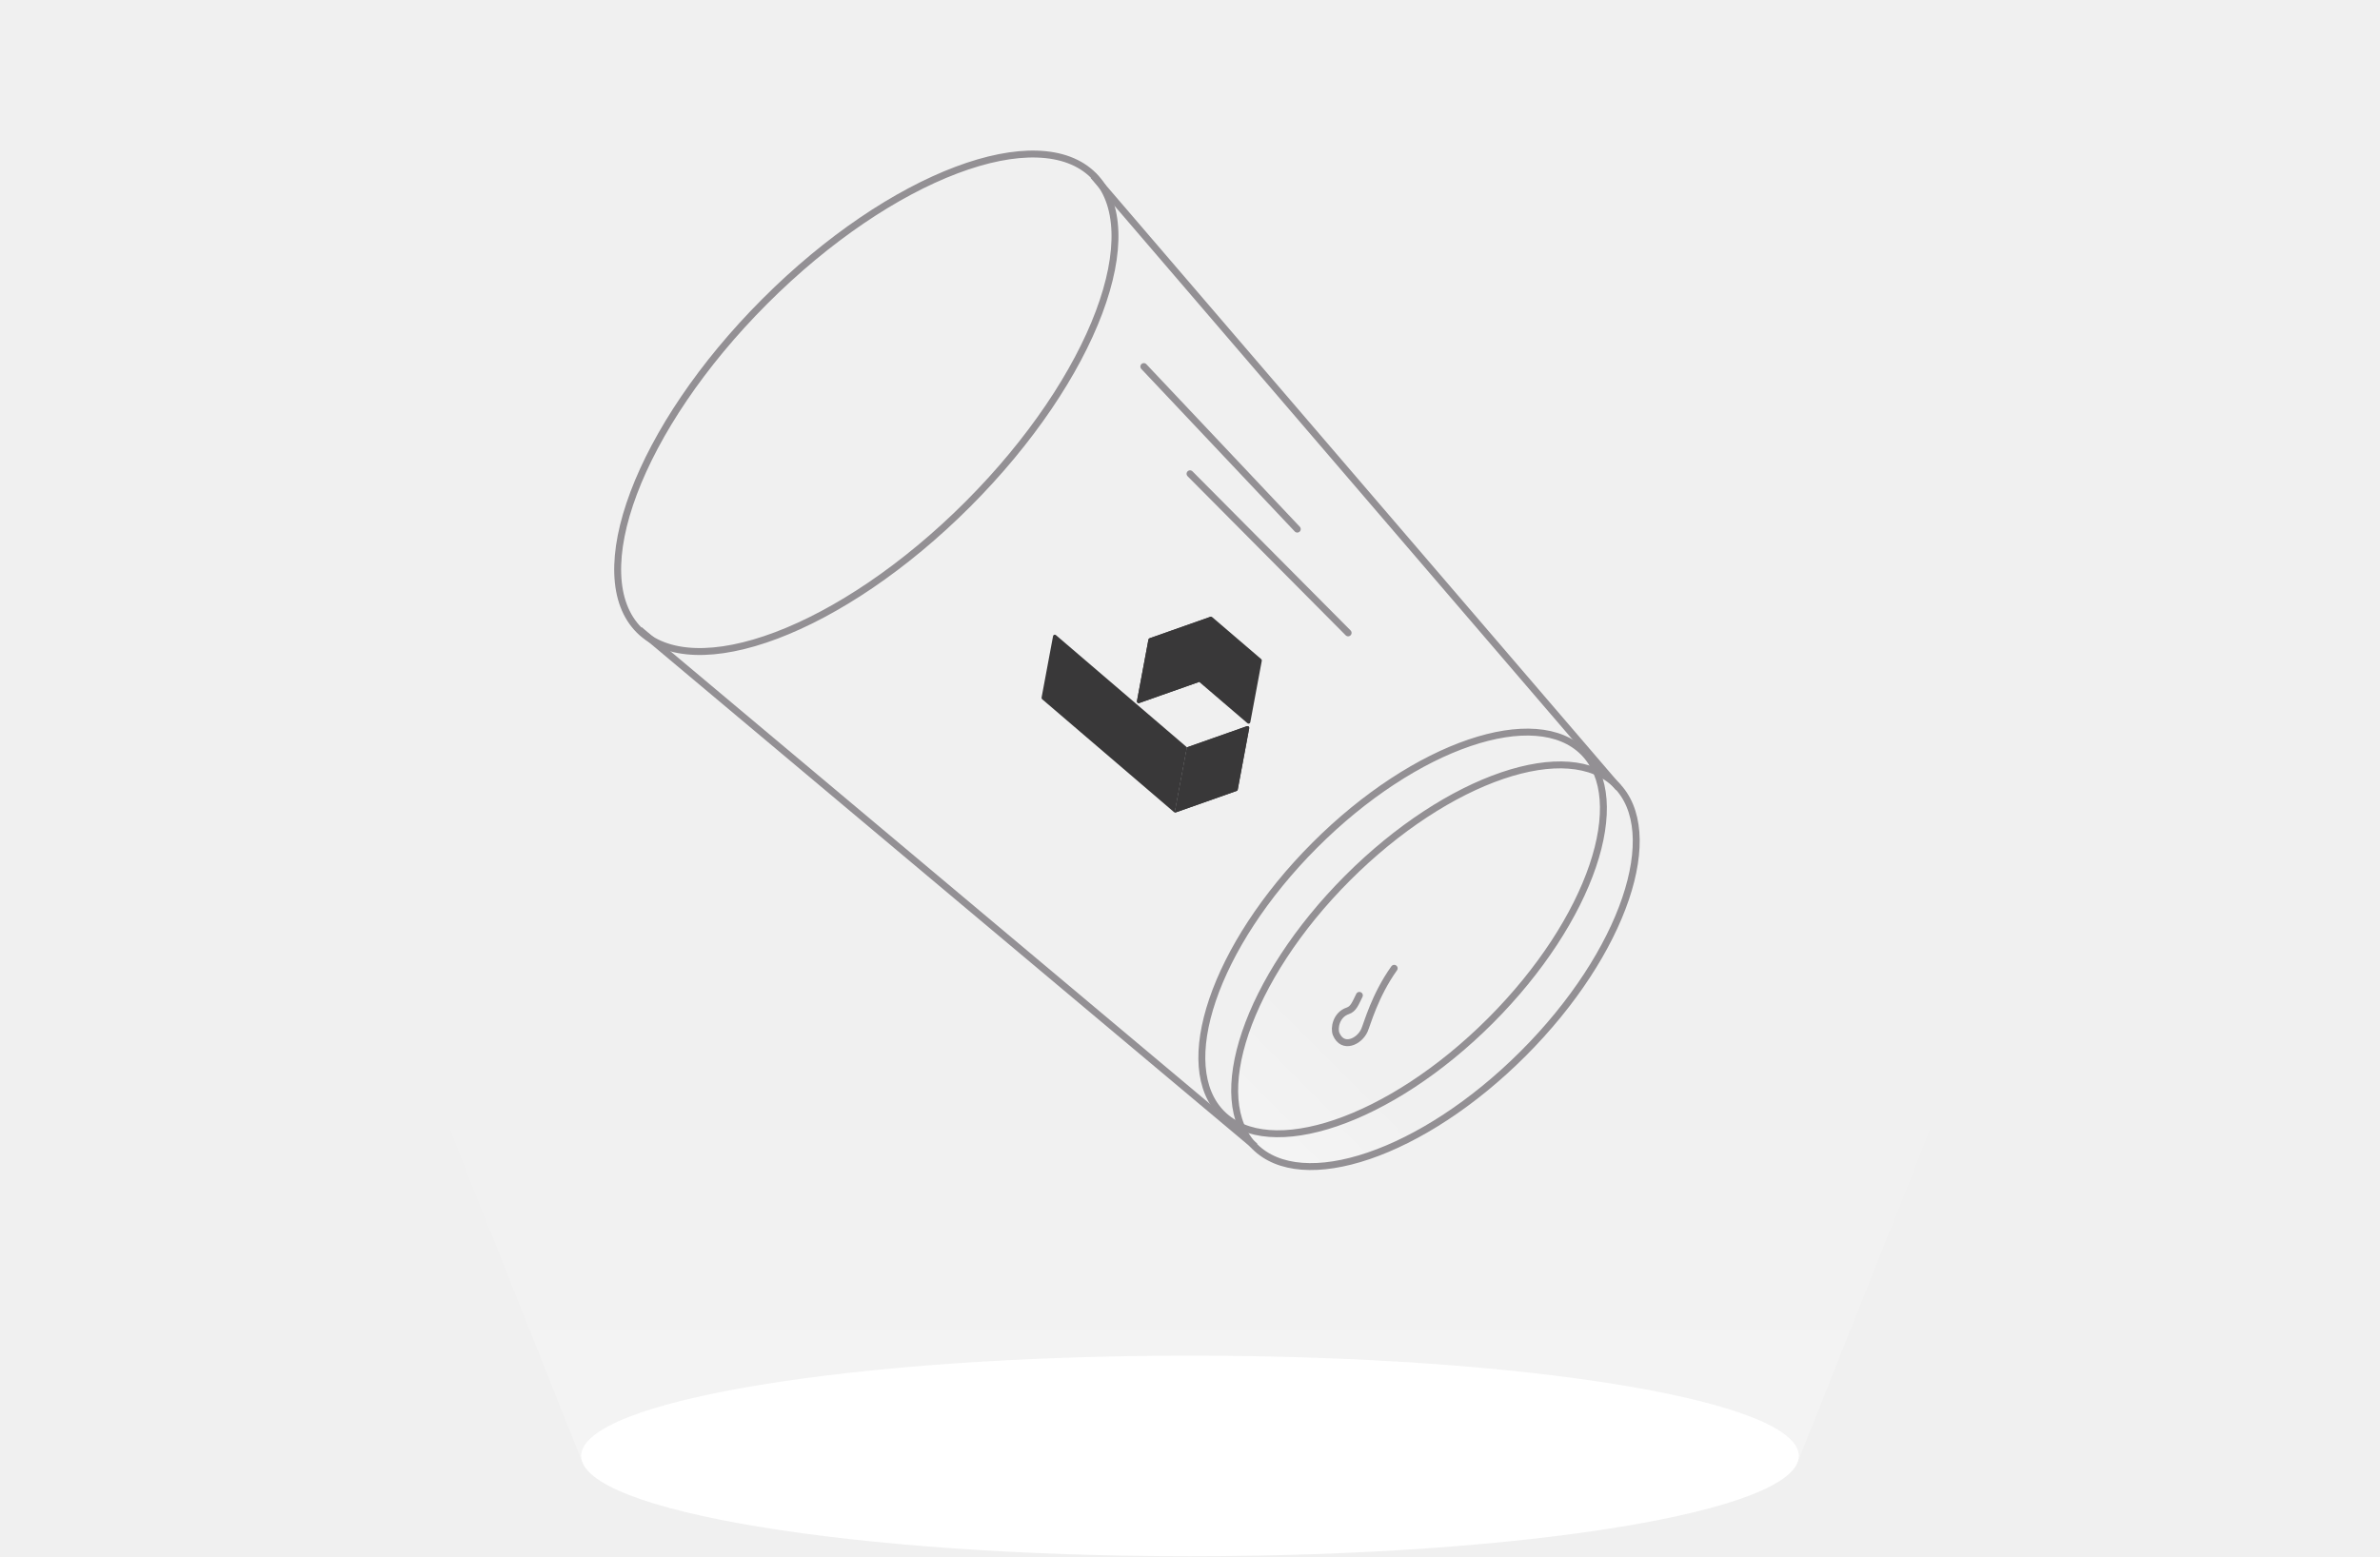
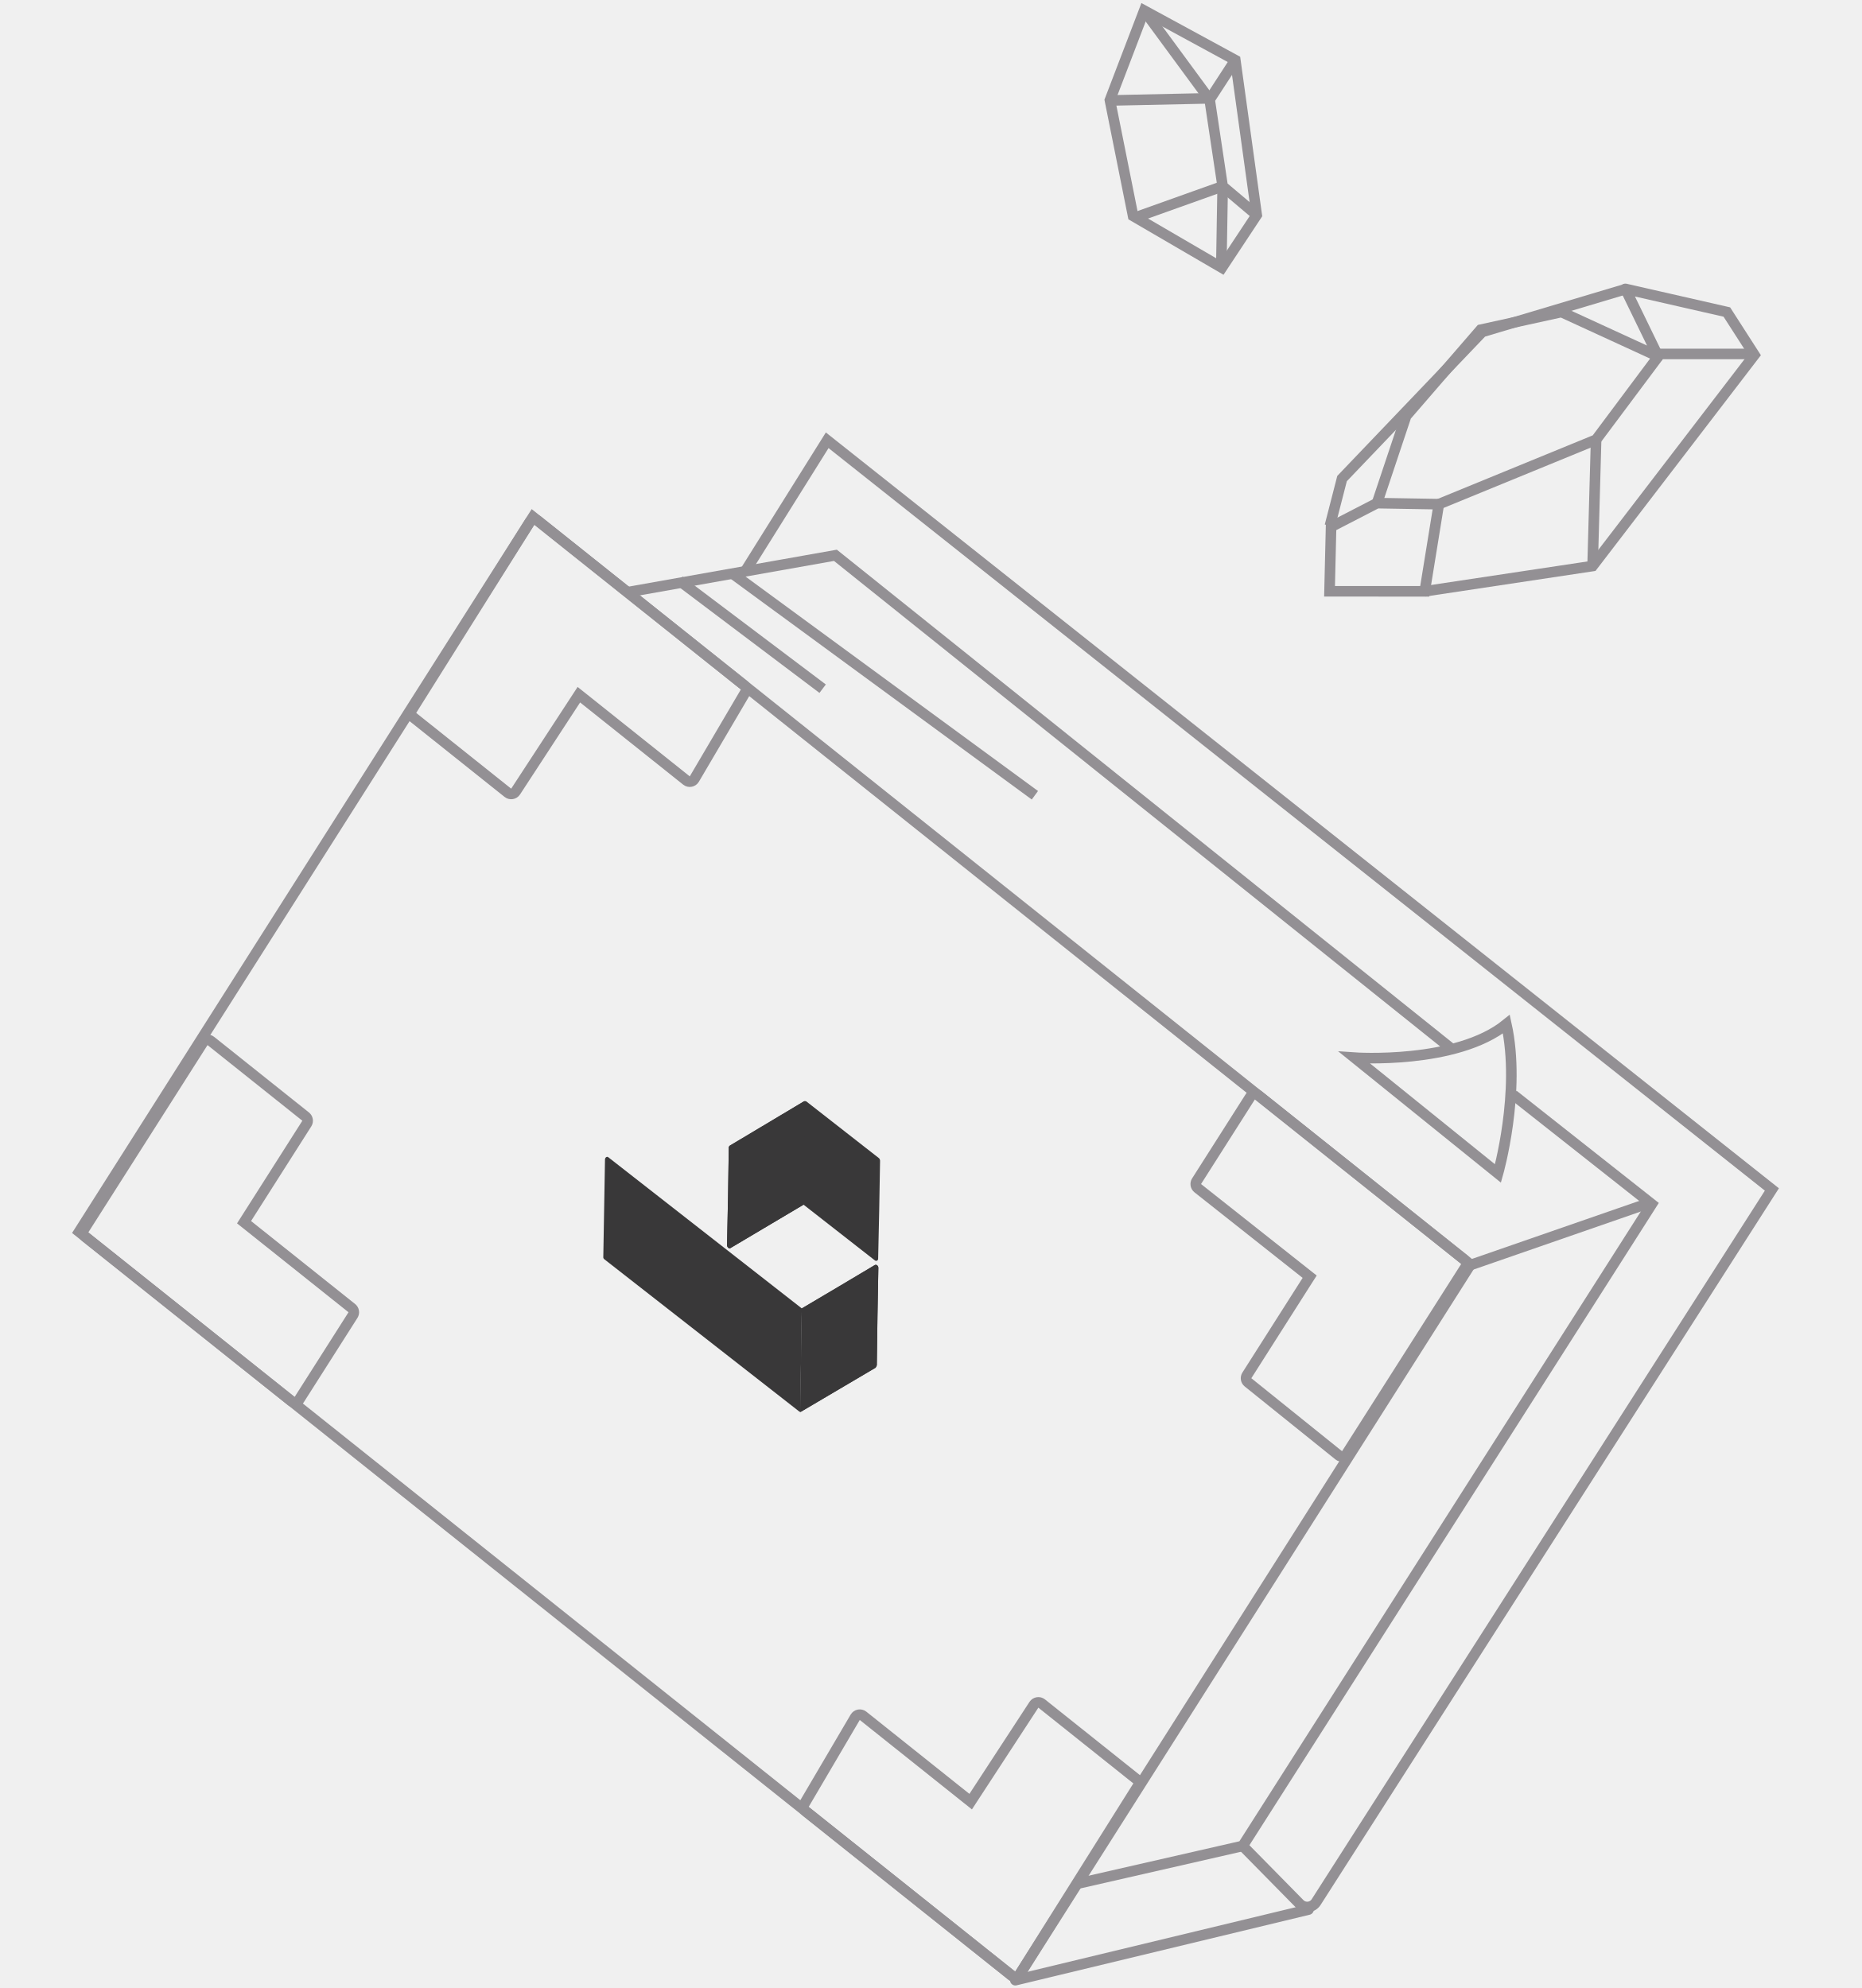
- <svg xmlns="http://www.w3.org/2000/svg" width="344" height="225" viewBox="0 0 344 225" fill="none">
-   <ellipse cx="172" cy="210.5" rx="88" ry="14.5" fill="white" />
-   <path d="M260 211H84L0 0H344L260 211Z" fill="url(#paint0_linear_750_11190)" fill-opacity="0.25" />
-   <path d="M220.174 152.313C212.906 159.588 204.891 164.705 197.825 167.111C190.726 169.528 184.753 169.163 181.358 165.771C177.963 162.379 177.592 156.407 180.003 149.305C182.403 142.238 187.512 134.217 194.78 126.943C202.048 119.668 210.063 114.551 217.129 112.145C224.228 109.728 230.201 110.093 233.596 113.485C236.991 116.876 237.362 122.849 234.951 129.951C232.551 137.018 227.442 145.039 220.174 152.313Z" fill="url(#paint1_linear_750_11190)" fill-opacity="0.25" stroke="#939094" />
-   <path d="M215.43 147.57C208.162 154.844 200.146 159.961 193.081 162.367C185.982 164.784 180.008 164.419 176.614 161.028C173.219 157.636 172.848 151.663 175.259 144.562C177.658 137.494 182.768 129.474 190.036 122.199C197.304 114.924 205.319 109.808 212.384 107.402C219.484 104.984 225.457 105.349 228.852 108.741C232.247 112.133 232.617 118.106 230.206 125.207C227.807 132.275 222.698 140.295 215.43 147.57Z" stroke="#939094" />
-   <path d="M92.426 91.059L181.402 165.728" stroke="#939094" />
-   <path d="M158.013 25.409L233.951 113.92" stroke="#939094" />
-   <path d="M165.327 53L187.505 76.5" stroke="#939094" stroke-linecap="round" />
-   <path d="M172.005 68.5L194.855 91.5" stroke="#939094" stroke-linecap="round" />
-   <path d="M139.892 72.895C130.765 82.03 120.844 88.609 112.199 91.873C103.507 95.155 96.306 95.022 92.382 91.101C88.457 87.179 88.317 79.979 91.591 71.284C94.847 62.636 101.416 52.709 110.543 43.574C119.67 34.438 129.591 27.86 138.236 24.595C146.928 21.313 154.128 21.447 158.053 25.368C161.978 29.289 162.118 36.489 158.845 45.185C155.588 53.833 149.019 63.76 139.892 72.895Z" stroke="#939094" />
-   <path d="M201.512 140C198.717 143.913 197.621 148.029 197.219 148.944C196.481 150.622 194.066 151.74 193.127 149.504C192.78 148.678 193.127 146.708 194.804 146.149C195.648 145.868 195.922 145.031 196.481 143.913" stroke="#939094" stroke-linecap="round" />
-   <path d="M175.089 89.168C175.046 89.16 175.002 89.163 174.96 89.178L166.157 92.282C166.072 92.311 166.01 92.384 165.994 92.472L164.864 98.522L164.333 101.363C164.298 101.552 164.481 101.709 164.662 101.645L167.696 100.575L173.329 98.589L180.308 104.567C180.454 104.692 180.681 104.612 180.717 104.423L182.377 95.532C182.394 95.444 182.362 95.354 182.294 95.296L175.205 89.224C175.171 89.195 175.131 89.176 175.089 89.168Z" fill="#393839" />
-   <path d="M164.253 101.788L152.616 91.821C152.47 91.696 152.243 91.776 152.208 91.965L150.547 100.857C150.531 100.945 150.563 101.035 150.63 101.093L169.686 117.413C169.719 117.442 169.76 117.461 169.802 117.469L171.562 108.048L164.253 101.788Z" fill="#393839" />
-   <path d="M180.229 104.993L171.562 108.048L169.802 117.469C169.845 117.477 169.889 117.474 169.931 117.46L178.734 114.356C178.819 114.326 178.881 114.254 178.897 114.166L180.558 105.275C180.593 105.085 180.41 104.929 180.229 104.993Z" fill="#393839" />
-   <path d="M164.662 101.645L167.696 100.575L173.329 98.589L175.089 89.168C175.046 89.16 175.002 89.163 174.959 89.178L166.157 92.282C166.072 92.311 166.01 92.384 165.994 92.472L164.864 98.522L164.333 101.363C164.298 101.552 164.481 101.709 164.662 101.645Z" fill="#393839" />
-   <path d="M169.802 117.469C169.845 117.477 169.889 117.474 169.931 117.459L178.734 114.356C178.819 114.326 178.881 114.254 178.897 114.166L180.558 105.274C180.593 105.085 180.41 104.929 180.229 104.993L171.562 108.048L169.802 117.469Z" fill="#393839" />
-   <defs>
-     <linearGradient id="paint0_linear_750_11190" x1="159" y1="156" x2="159" y2="210.5" gradientUnits="userSpaceOnUse">
-       <stop stop-color="white" stop-opacity="0" />
-       <stop offset="1" stop-color="white" />
-     </linearGradient>
-     <linearGradient id="paint1_linear_750_11190" x1="194.215" y1="151.722" x2="180.54" y2="165.41" gradientUnits="userSpaceOnUse">
-       <stop stop-color="white" stop-opacity="0" />
-       <stop offset="1" stop-color="white" />
-     </linearGradient>
-   </defs>
+ <svg xmlns="http://www.w3.org/2000/svg" width="176" height="188" viewBox="0 0 176 188" fill="none">
+   <path d="M95.672 186.84L7.476 116.488L50.392 48.883L139.025 119.584L96.406 186.717C96.247 186.969 95.905 187.026 95.672 186.84Z" stroke="#939094" />
+   <path d="M23.316 115.2L23.074 115.58L23.425 115.86L33.262 123.706C33.462 123.866 33.509 124.15 33.372 124.365L28.277 132.374C28.117 132.625 27.776 132.682 27.543 132.497L8.037 116.937C7.838 116.778 7.79 116.494 7.927 116.278L19.198 98.564C19.357 98.313 19.699 98.256 19.931 98.441L28.898 105.594C29.098 105.753 29.145 106.037 29.008 106.253L23.316 115.2Z" stroke="#939094" />
+   <path d="M123.58 121.115L123.823 120.735L123.469 120.455L113.243 112.364C113.042 112.205 112.993 111.919 113.131 111.703L118.224 103.698C118.384 103.447 118.726 103.39 118.958 103.575L138.464 119.135C138.664 119.294 138.711 119.578 138.574 119.794L127.306 137.504C127.146 137.756 126.803 137.812 126.571 137.625L117.994 130.724C117.795 130.564 117.749 130.281 117.886 130.066L123.58 121.115Z" stroke="#939094" />
+   <path d="M54.428 66.156L54.729 65.695L55.159 66.038L64.902 73.81C65.14 74 65.491 73.935 65.645 73.673L70.477 65.454C70.603 65.239 70.552 64.965 70.358 64.809L50.832 49.235C50.599 49.048 50.256 49.107 50.097 49.36L38.925 67.153C38.79 67.368 38.838 67.651 39.037 67.809L48.018 74.973C48.248 75.157 48.587 75.103 48.748 74.856L54.428 66.156Z" stroke="#939094" />
+   <path d="M92.073 169.916L91.773 170.377L91.343 170.034L81.599 162.262C81.361 162.072 81.01 162.137 80.856 162.399L76.025 170.618C75.899 170.833 75.95 171.107 76.144 171.262L95.669 186.837C95.902 187.023 96.246 186.965 96.404 186.712L107.576 168.919C107.712 168.704 107.664 168.421 107.465 168.262L98.484 161.098C98.253 160.915 97.914 160.969 97.753 161.216L92.073 169.916Z" stroke="#939094" />
+   <path d="M95.995 187.262L123.712 180.583" stroke="#939094" stroke-linecap="round" />
+   <path d="M102.009 178.103L117.49 174.566L156.168 113.871L143.073 103.535" stroke="#939094" />
+   <path d="M59.113 56.039L78.985 52.514L137.138 99.102" stroke="#939094" />
+   <path d="M117.492 174.566L122.878 180.04C123.328 180.498 124.087 180.419 124.433 179.878L167.524 112.484L78.207 41.635L70.402 54.112" stroke="#939094" />
+   <path d="M64.238 54.921L77.777 65.128" stroke="#939094" />
+   <path d="M69.237 54.23L97.844 75.206" stroke="#939094" />
+   <line x1="138.307" y1="119.88" x2="155.923" y2="113.766" stroke="#939094" />
+   <path d="M141.627 110.973L128.058 100.02C128.058 100.02 137.686 100.687 142.419 96.855C143.826 103.237 141.627 110.973 141.627 110.973Z" stroke="#939094" />
+   <path d="M76.123 104.134C76.088 104.138 76.053 104.143 76.019 104.147C73.68 105.548 71.345 106.943 69.016 108.331C68.951 108.375 68.89 108.453 68.902 108.557C68.865 111.631 68.81 114.702 68.737 117.769C68.761 117.977 68.935 118.112 69.065 118.025C71.361 116.653 73.664 115.286 75.972 113.924C78.227 115.685 80.474 117.441 82.715 119.192C82.85 119.297 83.05 119.201 83.025 118.994C83.099 115.927 83.159 112.849 83.206 109.762C83.194 109.658 83.166 109.574 83.089 109.514C80.809 107.732 78.523 105.946 76.231 104.155C76.192 104.125 76.177 104.144 76.123 104.134Z" fill="#393839" />
+   <path d="M57.511 109.438C57.375 109.332 57.215 109.459 57.2 109.636C57.153 112.723 57.099 115.805 57.039 118.883C57.032 118.971 57.075 119.036 57.152 119.097C63.283 123.887 69.414 128.677 75.545 133.467C75.584 133.497 75.603 133.512 75.657 133.523C75.708 130.271 75.758 127.008 75.807 123.733C69.702 118.963 63.603 114.198 57.511 109.438Z" fill="#393839" />
+   <path d="M82.714 119.631C80.418 121.003 78.116 122.371 75.807 123.733C75.758 127.008 75.708 130.271 75.657 133.523C75.691 133.518 75.726 133.514 75.741 133.494C78.093 132.103 80.441 130.718 82.783 129.34C82.828 129.282 82.87 129.188 82.897 129.115C82.934 126.04 82.982 122.965 83.043 119.888C83.038 119.695 82.864 119.559 82.714 119.631Z" fill="#393839" />
+   <path d="M69.065 118.025C71.361 116.653 73.664 115.286 75.972 113.924C76.021 110.649 76.071 107.385 76.123 104.134C76.088 104.138 76.053 104.143 76.019 104.147C73.68 105.548 71.345 106.943 69.016 108.331C68.951 108.375 68.89 108.453 68.902 108.557C68.865 111.631 68.81 114.702 68.737 117.769C68.761 117.977 68.935 118.112 69.065 118.025Z" fill="#393839" />
+   <path d="M75.657 133.523C75.691 133.518 75.726 133.514 75.741 133.494C78.093 132.103 80.441 130.718 82.783 129.34C82.828 129.282 82.87 129.188 82.897 129.115C82.934 126.04 82.982 122.965 83.043 119.888C83.038 119.695 82.864 119.559 82.714 119.631C80.418 121.003 78.116 122.371 75.807 123.733C75.758 127.008 75.708 130.271 75.657 133.523Z" fill="#393839" />
+   <path d="M115.597 17.615L115.474 24.961" stroke="#939094" />
+   <path d="M115.597 17.615L107.423 20.535" stroke="#939094" />
+   <path d="M107.13 20.423L104.937 9.471L108.178 1L116.792 5.684L118.817 20.332L115.522 25.315L107.13 20.423Z" stroke="#939094" />
+   <path d="M116.815 5.65L114.366 9.417L115.596 17.616L118.816 20.333" stroke="#939094" />
+   <path d="M108.178 1L114.366 9.416" stroke="#939094" />
+   <path d="M104.925 9.5L114.073 9.305" stroke="#939094" />
+   <path d="M156.778 33.715L157.228 33.496C157.32 33.686 157.283 33.913 157.136 34.064C156.988 34.215 156.761 34.257 156.57 34.169L156.778 33.715ZM153.671 27.32L153.221 27.538C153.137 27.366 153.16 27.16 153.28 27.009C153.399 26.858 153.595 26.79 153.782 26.832L153.671 27.32ZM165.873 33.567L166.294 33.297L166.484 33.593L166.27 33.871L165.873 33.567ZM150.573 53.527L150.97 53.831L150.847 53.991L150.647 54.022L150.573 53.527ZM147.627 29.508L147.52 29.02L147.684 28.984L147.836 29.054L147.627 29.508ZM163.265 29.508L163.376 29.02L163.575 29.066L163.686 29.238L163.265 29.508ZM132.945 39.333L132.471 39.174L132.502 39.081L132.567 39.006L132.945 39.333ZM139.991 31.181L139.612 30.854L139.721 30.728L139.884 30.692L139.991 31.181ZM156.329 33.933L153.221 27.538L154.121 27.101L157.228 33.496L156.329 33.933ZM166.27 33.871L150.97 53.831L150.176 53.223L165.476 33.263L166.27 33.871ZM150.647 54.022L134.774 56.412L134.625 55.423L150.498 53.033L150.647 54.022ZM147.836 29.054L156.987 33.26L156.57 34.169L147.418 29.962L147.836 29.054ZM153.782 26.832L163.376 29.02L163.154 29.995L153.56 27.807L153.782 26.832ZM163.686 29.238L166.294 33.297L165.453 33.837L162.844 29.778L163.686 29.238ZM129.716 47.421L132.471 39.174L133.419 39.491L130.664 47.738L129.716 47.421ZM132.567 39.006L139.612 30.854L140.369 31.508L133.323 39.66L132.567 39.006ZM139.884 30.692L147.52 29.02L147.734 29.996L140.098 31.669L139.884 30.692Z" fill="#939094" />
+   <path d="M134.7 55.919L125.702 55.916L125.847 49.823L130.191 47.58L136.035 47.678L134.7 55.919Z" stroke="#939094" />
+   <path d="M136.034 47.678L150.903 41.581L156.779 33.715" stroke="#939094" />
+   <path d="M150.573 53.528L150.904 41.581" stroke="#939094" />
+   <path d="M165.955 33.471L156.791 33.472" stroke="#939094" />
+   <path d="M125.735 49.725L126.885 45.257L140.137 31.391L153.691 27.342" stroke="#939094" />
</svg>
